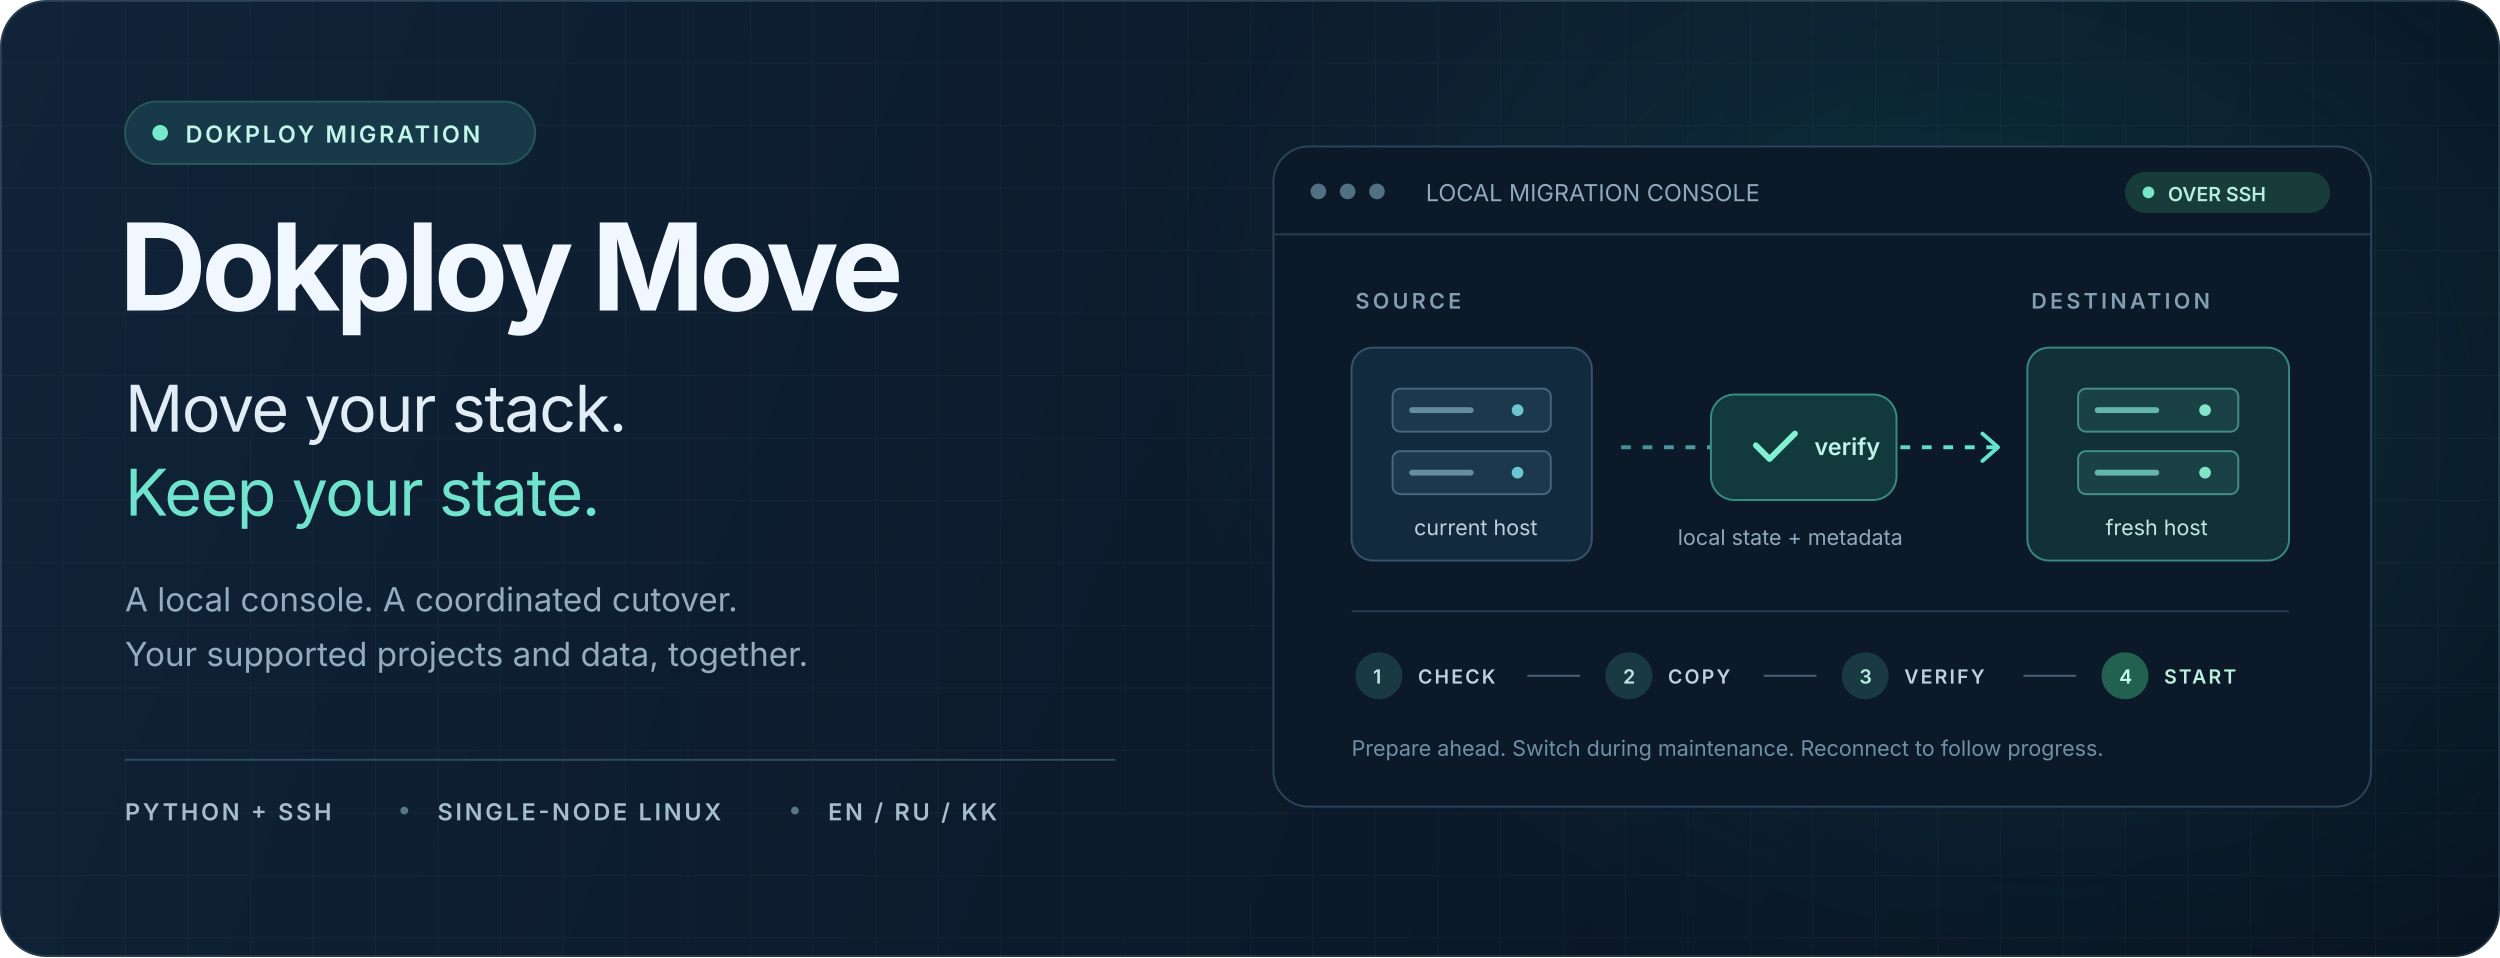
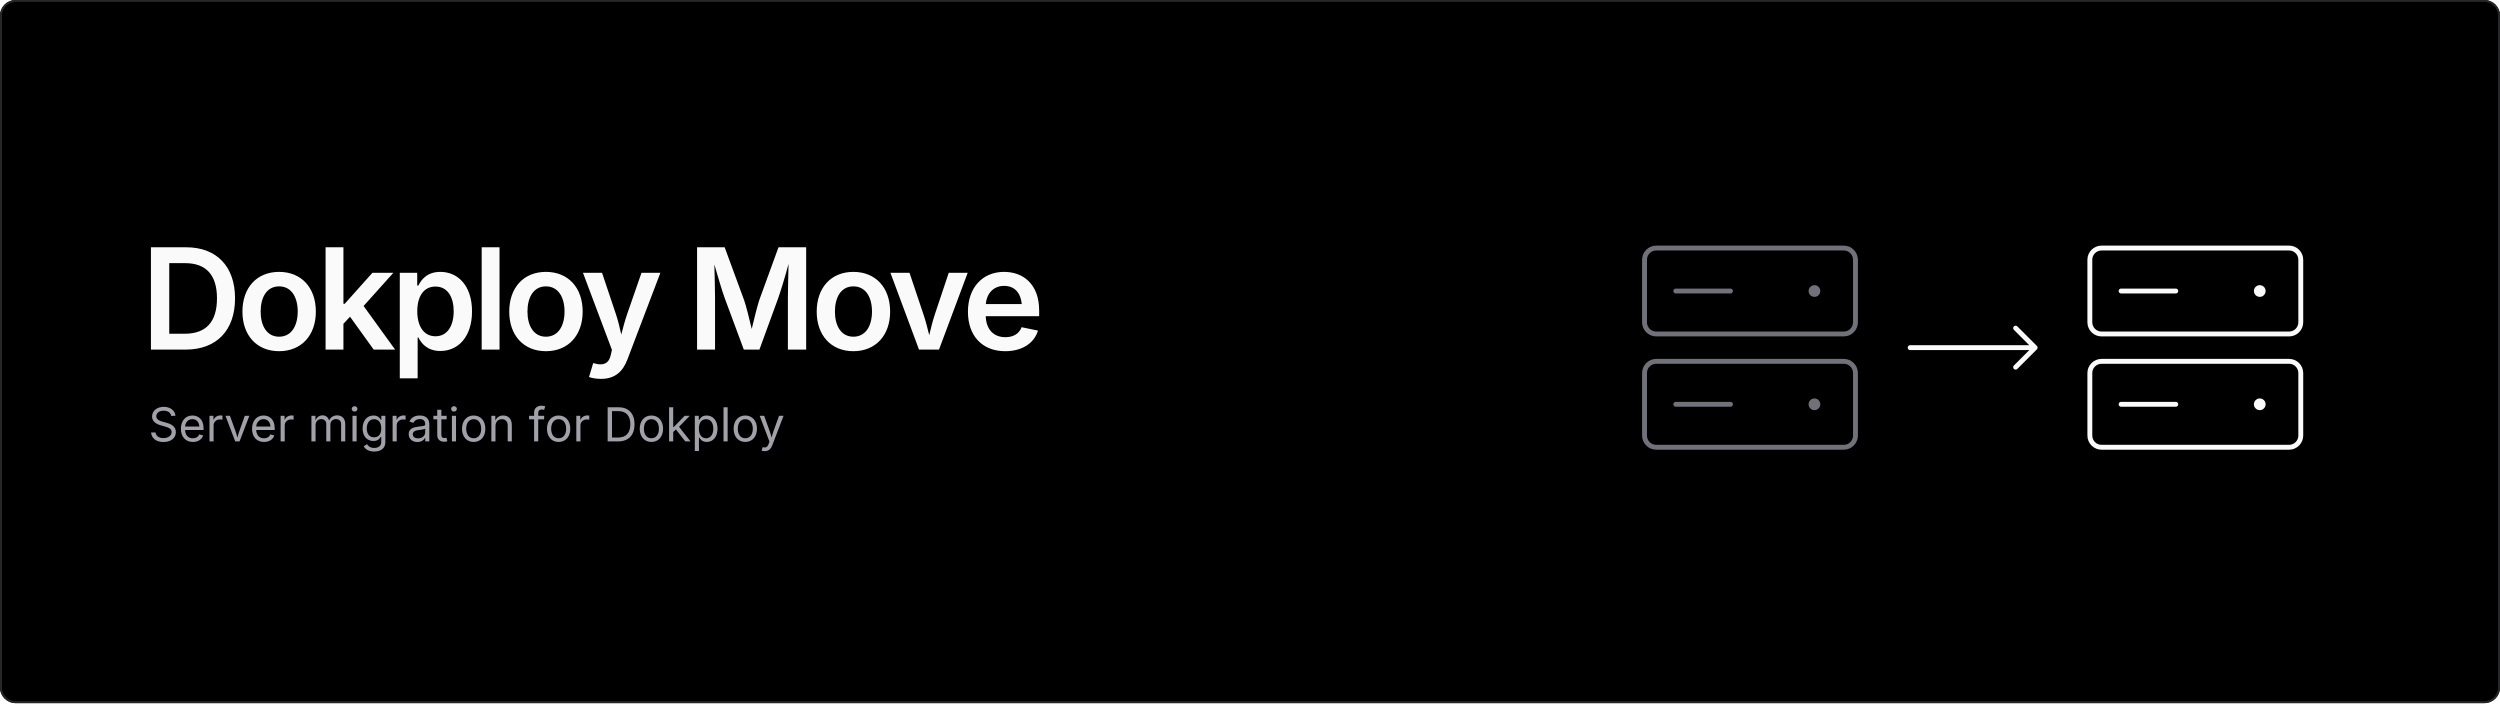
- <svg xmlns="http://www.w3.org/2000/svg" width="1280" height="490" viewBox="0 0 1280 490" fill="none" role="img" aria-labelledby="title desc">
-   <defs>
-     <linearGradient id="background" x1="0" y1="0" x2="1280" y2="490" gradientUnits="userSpaceOnUse">
-       <stop stop-color="#102338" />
-       <stop offset="1" stop-color="#08121F" />
-     </linearGradient>
-     <radialGradient id="glow" cx="0" cy="0" r="1" gradientUnits="userSpaceOnUse" gradientTransform="translate(1020 190) rotate(106) scale(350 440)">
-       <stop stop-color="#136E74" stop-opacity=".28" />
-       <stop offset="1" stop-color="#136E74" stop-opacity="0" />
-     </radialGradient>
-     <linearGradient id="route" x1="777" y1="245" x2="1004" y2="245" gradientUnits="userSpaceOnUse">
-       <stop stop-color="#3A7087" />
-       <stop offset="1" stop-color="#63E4CC" />
-     </linearGradient>
-     <pattern id="grid" width="32" height="32" patternUnits="userSpaceOnUse">
-       <path d="M32 0H0V32" stroke="#9CBFD3" stroke-opacity=".045" />
-     </pattern>
-   </defs>
-   <rect width="1280" height="490" rx="24" fill="url(#background)" />
-   <rect width="1280" height="490" rx="24" fill="url(#glow)" />
-   <rect width="1280" height="490" rx="24" fill="url(#grid)" />
-   <rect x=".5" y=".5" width="1279" height="489" rx="23.5" stroke="#A0C9DC" stroke-opacity=".16" />
-   <g font-family="Segoe UI, Inter, Arial, sans-serif">
-     <rect x="64" y="52" width="210" height="32" rx="16" fill="#17394A" stroke="#337366" stroke-opacity=".6" />
-     <circle cx="82" cy="68" r="4" fill="#77EACB" />
-     <text x="95" y="73" fill="#C2F6E9" font-size="12" font-weight="600" letter-spacing="1.35">DOKPLOY MIGRATION</text>
-     <text x="61" y="159" fill="#F1F7FF" font-size="62" font-weight="700" letter-spacing="-2.7">Dokploy Move</text>
-     <text x="64" y="221" fill="#E1ECF5" font-size="33" font-weight="400" letter-spacing="-.7">Move your stack.</text>
-     <text x="64" y="264" fill="#70E3CD" font-size="33" font-weight="400" letter-spacing="-.7">Keep your state.</text>
-     <text x="64" y="313" fill="#94ACC0" font-size="17">A local console. A coordinated cutover.</text>
-     <text x="64" y="341" fill="#94ACC0" font-size="17">Your supported projects and data, together.</text>
-     <path d="M64 389H571" stroke="#314A5E" />
-     <text x="64" y="420" fill="#A6BDCE" font-size="12" font-weight="600" letter-spacing="1.4">PYTHON + SSH</text>
-     <circle cx="207" cy="415" r="2" fill="#597589" />
-     <text x="224" y="420" fill="#A6BDCE" font-size="12" font-weight="600" letter-spacing="1.4">SINGLE-NODE LINUX</text>
-     <circle cx="407" cy="415" r="2" fill="#597589" />
-     <text x="424" y="420" fill="#A6BDCE" font-size="12" font-weight="600" letter-spacing="1.4">EN / RU / KK</text>
-     <rect x="652" y="75" width="562" height="338" rx="18" fill="#0B1928" stroke="#2A4558" />
-     <path d="M652 120H1214" stroke="#263E51" />
-     <circle cx="675" cy="98" r="4" fill="#507183" />
-     <circle cx="690" cy="98" r="4" fill="#507183" />
-     <circle cx="705" cy="98" r="4" fill="#507183" />
-     <text x="730" y="103" fill="#8FAABD" font-size="12">LOCAL MIGRATION CONSOLE</text>
-     <rect x="1088" y="88" width="105" height="21" rx="10.5" fill="#173C3A" />
-     <circle cx="1100" cy="98.5" r="3" fill="#76E6C6" />
-     <text x="1110" y="103" fill="#B5EEDB" font-size="10" font-weight="600">OVER SSH</text>
-     <text x="694" y="158" fill="#839DB1" font-size="11" font-weight="600" letter-spacing="1.7">SOURCE</text>
-     <text x="1040" y="158" fill="#839DB1" font-size="11" font-weight="600" letter-spacing="1.7">DESTINATION</text>
-     <rect x="692" y="178" width="123" height="109" rx="11" fill="#122A3D" stroke="#36546B" />
-     <rect x="713" y="199" width="81" height="22" rx="4" fill="#1B384D" stroke="#49667A" />
-     <circle cx="777" cy="210" r="3" fill="#6BC6CF" />
-     <path d="M723 210H753" stroke="#668C9F" stroke-width="3" stroke-linecap="round" />
-     <rect x="713" y="231" width="81" height="22" rx="4" fill="#1B384D" stroke="#49667A" />
-     <circle cx="777" cy="242" r="3" fill="#6BC6CF" />
-     <path d="M723 242H753" stroke="#668C9F" stroke-width="3" stroke-linecap="round" />
-     <text x="724" y="274" fill="#BDCFDE" font-size="11">current host</text>
-     <path d="M830 229H1023" stroke="url(#route)" stroke-width="2" stroke-dasharray="5 6" />
-     <path d="M1015 222L1023 229L1015 236" stroke="#63E4CC" stroke-width="2" stroke-linecap="round" stroke-linejoin="round" />
-     <rect x="876" y="202" width="95" height="54" rx="12" fill="#123A3D" stroke="#388B80" />
-     <path d="M899 228L906 235L919 222" stroke="#83F0D2" stroke-width="3" stroke-linecap="round" stroke-linejoin="round" />
-     <text x="929" y="233" fill="#BEF4E7" font-size="12" font-weight="600">verify</text>
-     <text x="859" y="279" fill="#8DA9BC" font-size="11">local state + metadata</text>
-     <rect x="1038" y="178" width="134" height="109" rx="11" fill="#113038" stroke="#3B887D" />
-     <rect x="1064" y="199" width="82" height="22" rx="4" fill="#1A4146" stroke="#438E82" />
-     <circle cx="1129" cy="210" r="3" fill="#82E4C9" />
-     <path d="M1074 210H1104" stroke="#65B6AD" stroke-width="3" stroke-linecap="round" />
-     <rect x="1064" y="231" width="82" height="22" rx="4" fill="#1A4146" stroke="#438E82" />
-     <circle cx="1129" cy="242" r="3" fill="#82E4C9" />
-     <path d="M1074 242H1104" stroke="#65B6AD" stroke-width="3" stroke-linecap="round" />
-     <text x="1078" y="274" fill="#C1E8E0" font-size="11">fresh host</text>
-     <path d="M692 313H1172" stroke="#263E51" />
-     <g font-size="10" font-weight="600" letter-spacing="1.1">
-       <circle cx="706" cy="346" r="12" fill="#193A43" />
-       <text x="703" y="350" fill="#B8EADF" letter-spacing="0">1</text>
-       <text x="726" y="350" fill="#BED2DE">CHECK</text>
-       <path d="M782 346H809" stroke="#496476" />
-       <circle cx="834" cy="346" r="12" fill="#193A43" />
-       <text x="831" y="350" fill="#B8EADF" letter-spacing="0">2</text>
-       <text x="854" y="350" fill="#BED2DE">COPY</text>
-       <path d="M903 346H930" stroke="#496476" />
-       <circle cx="955" cy="346" r="12" fill="#193A43" />
-       <text x="952" y="350" fill="#B8EADF" letter-spacing="0">3</text>
-       <text x="975" y="350" fill="#BED2DE">VERIFY</text>
-       <path d="M1036 346H1063" stroke="#496476" />
-       <circle cx="1088" cy="346" r="12" fill="#226150" />
-       <text x="1085" y="350" fill="#C5FFEA" letter-spacing="0">4</text>
-       <text x="1108" y="350" fill="#BDF1DE">START</text>
+ <svg xmlns="http://www.w3.org/2000/svg" width="1280" height="360" viewBox="0 0 1280 360" fill="none" role="img" aria-labelledby="title desc">
+   <rect width="1280" height="360" rx="8" fill="#000000" />
+   <rect x=".5" y=".5" width="1279" height="359" rx="7.5" stroke="#27272A" />
+   <g font-family="Inter, Arial, sans-serif">
+     <text x="72" y="179" fill="#FAFAFA" font-size="72" font-weight="600" letter-spacing="-3">Dokploy Move</text>
+     <text x="76" y="226" fill="#A1A1AA" font-size="24">Server migration for Dokploy</text>
+   </g>
+   <g stroke-width="2.5" stroke-linecap="round" stroke-linejoin="round">
+     <g stroke="#71717A">
+       <rect x="842" y="127" width="108" height="44" rx="6" />
+       <rect x="842" y="185" width="108" height="44" rx="6" />
+       <path d="M858 149H886M858 207H886" />
    </g>
-     <text x="692" y="387" fill="#6E91A5" font-size="11">Prepare ahead. Switch during maintenance. Reconnect to follow progress.</text>
+     <g fill="#71717A">
+       <circle cx="929" cy="149" r="3" />
+       <circle cx="929" cy="207" r="3" />
+     </g>
+     <path d="M978 178H1042M1032 168L1042 178L1032 188" stroke="#FAFAFA" />
+     <g stroke="#FAFAFA">
+       <rect x="1070" y="127" width="108" height="44" rx="6" />
+       <rect x="1070" y="185" width="108" height="44" rx="6" />
+       <path d="M1086 149H1114M1086 207H1114" />
+     </g>
+     <g fill="#FAFAFA">
+       <circle cx="1157" cy="149" r="3" />
+       <circle cx="1157" cy="207" r="3" />
+     </g>
  </g>
</svg>
